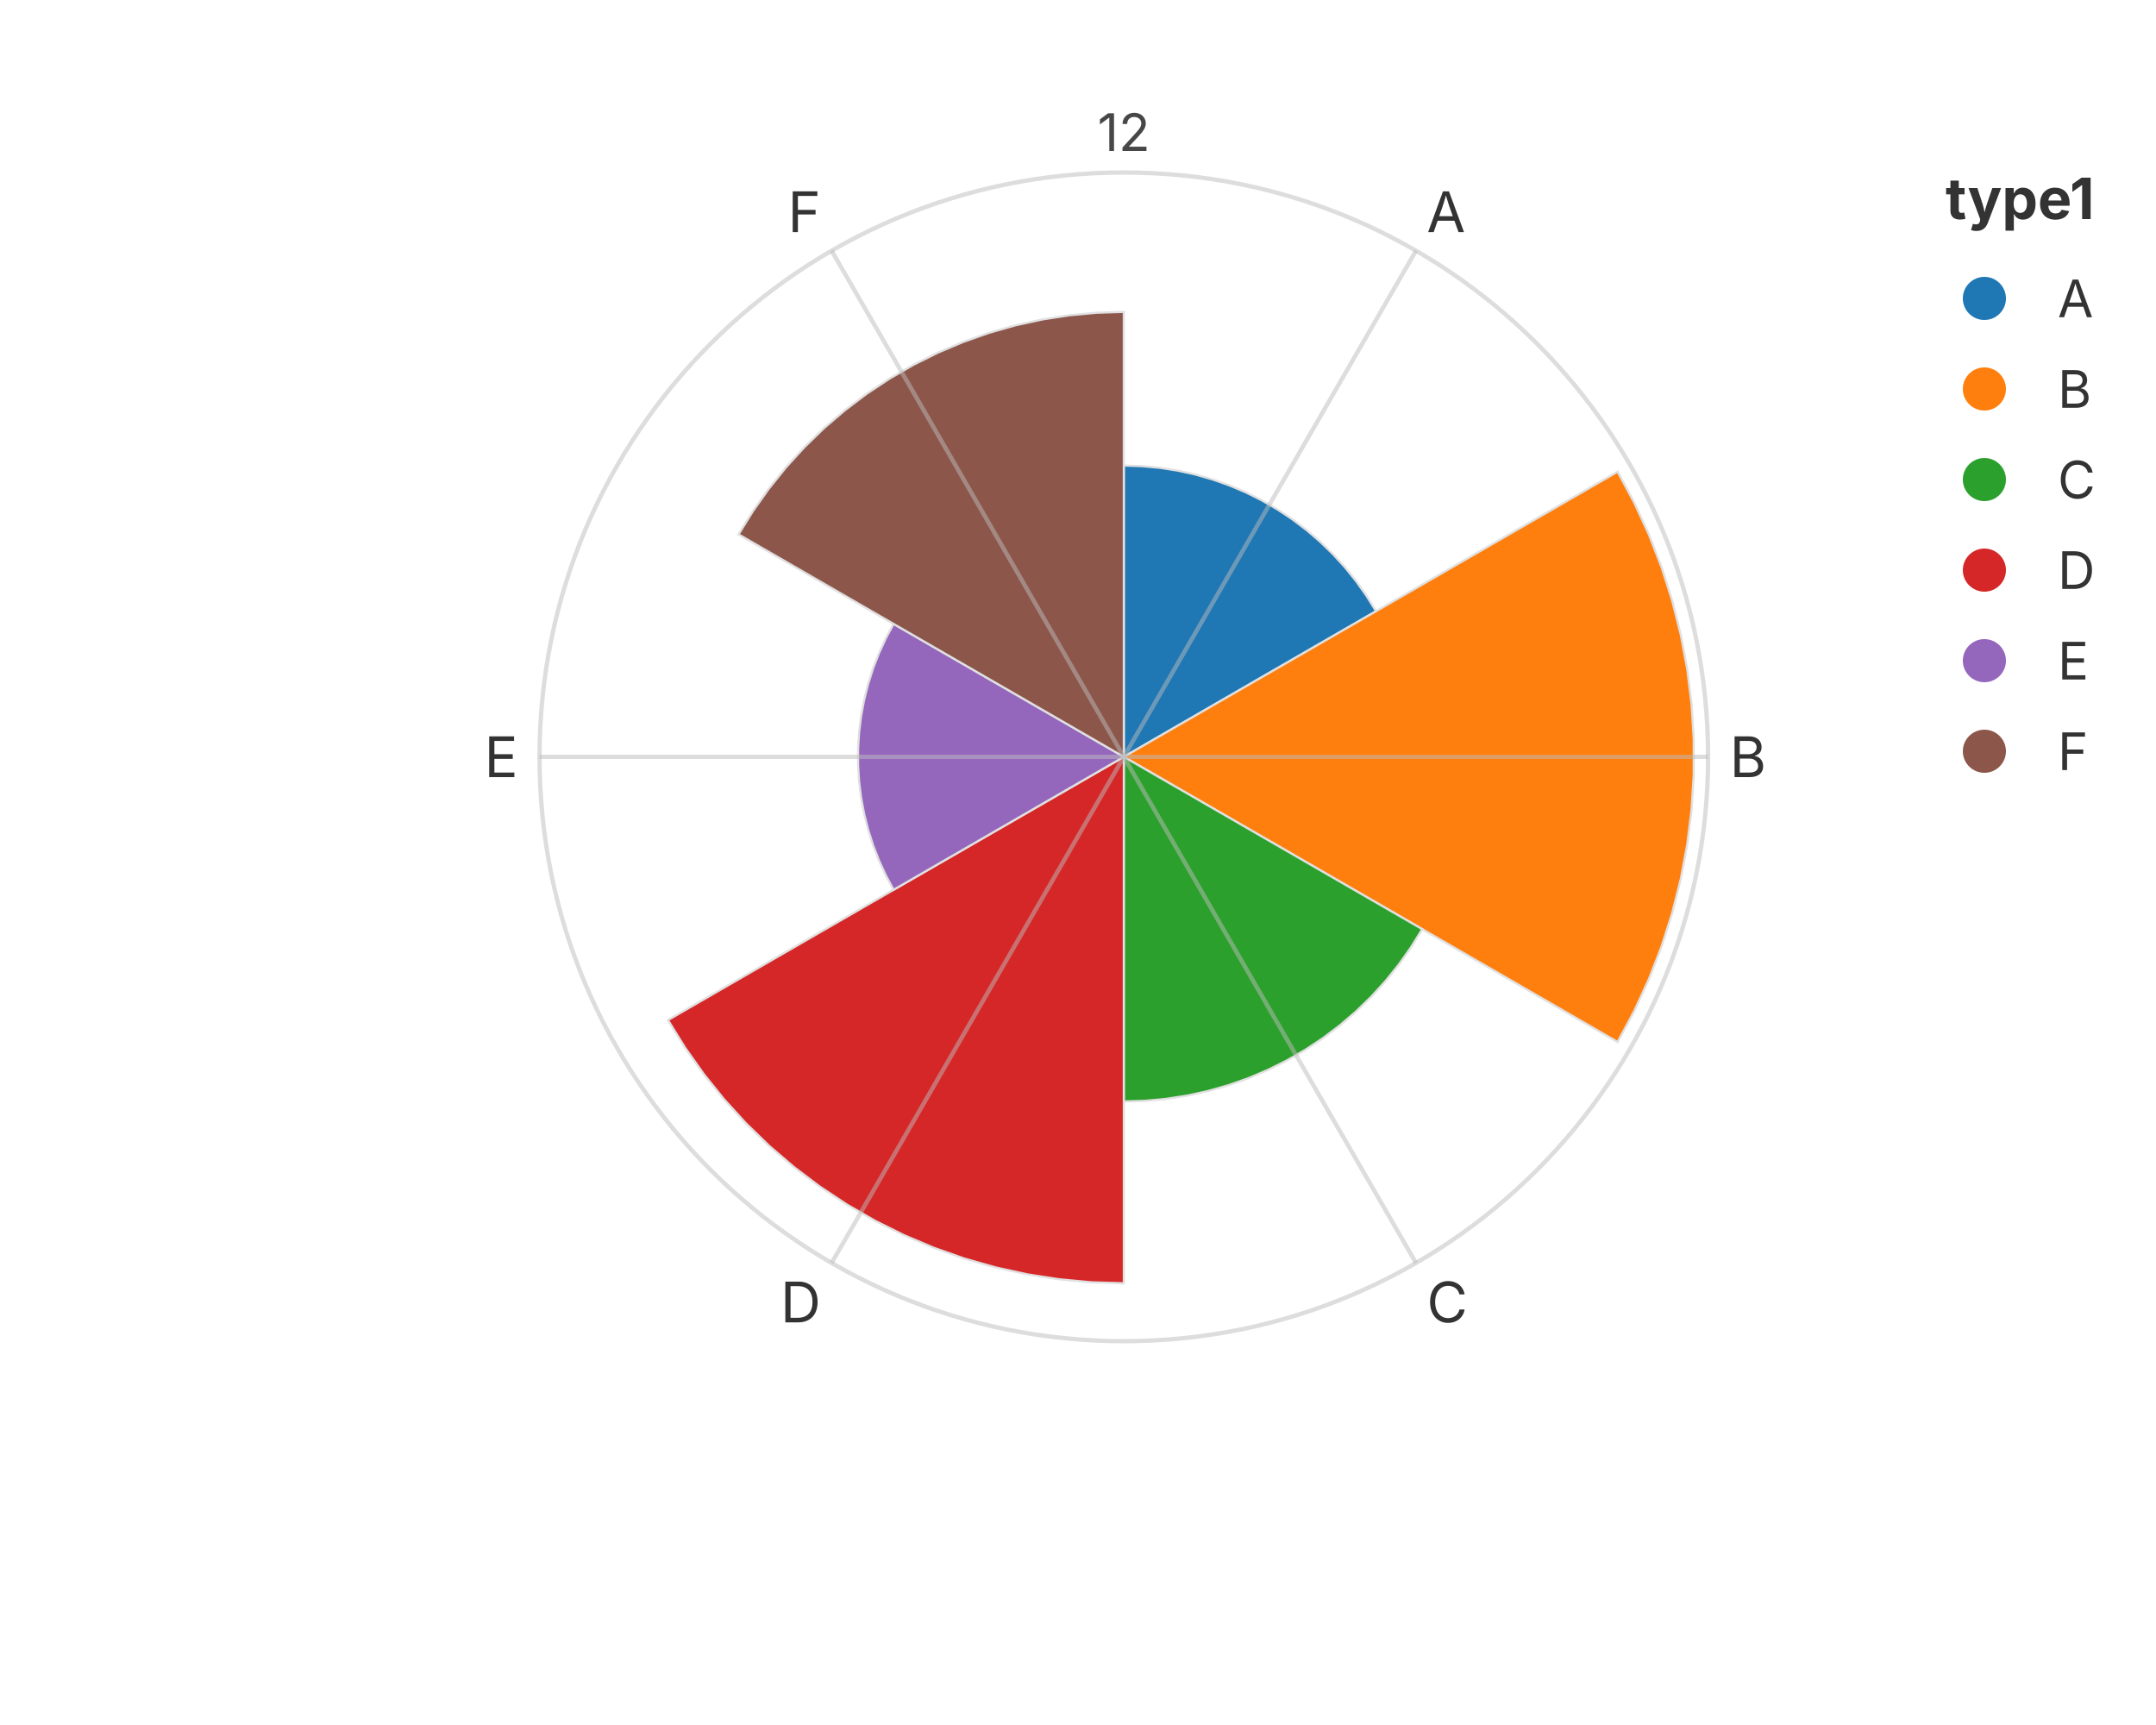
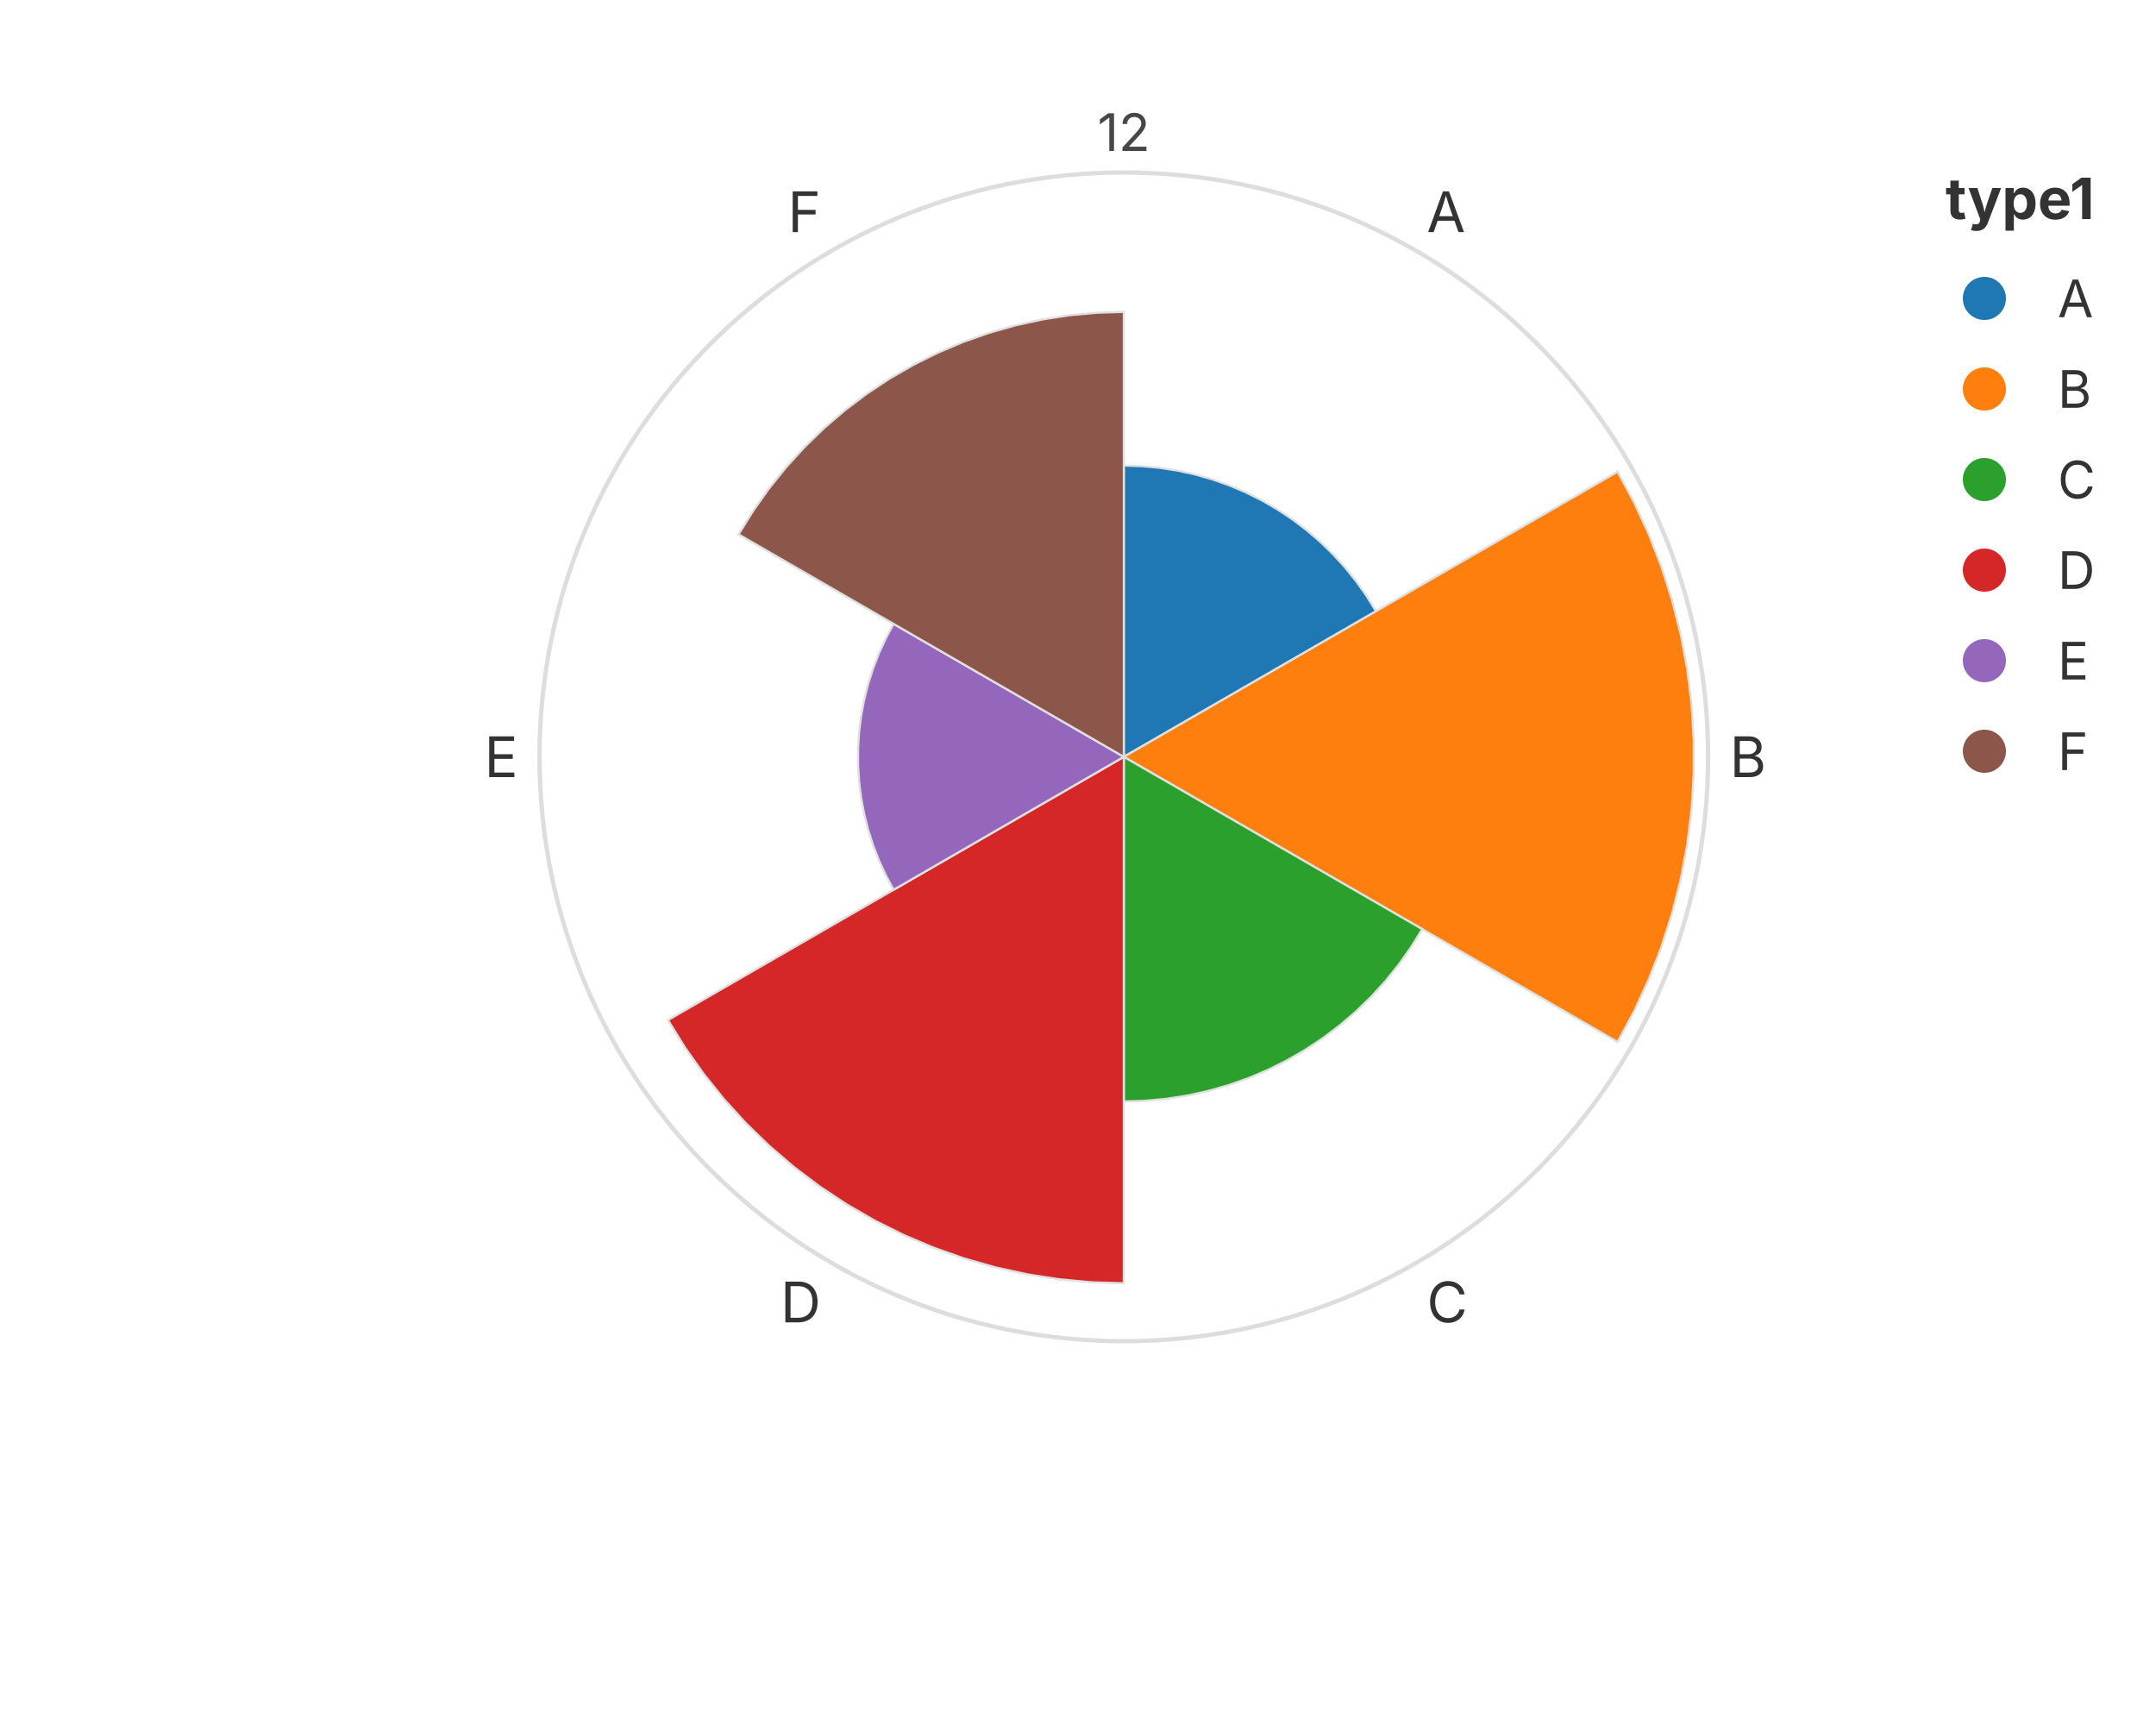
<svg xmlns="http://www.w3.org/2000/svg" width="500" height="400" viewBox="0 0 500 400">
  <rect x="0.000" y="0.000" width="500.000" height="400.000" fill="rgba(255,255,255,1.000)" stroke="none" stroke-width="0.000" fill-opacity="1.000" stroke-opacity="1.000" />
  <defs>
    <clipPath id="plot-clip-area">
      <rect x="85.050" y="40.000" width="351.150" height="271.000" />
    </clipPath>
  </defs>
  <g clip-path="url(#plot-clip-area)">
    <polygon points="260.625,175.500 260.625,107.961 264.783,108.089 268.925,108.473 273.035,109.111 277.099,110.001 281.100,111.139 285.023,112.522 288.854,114.143 292.577,115.997 296.180,118.077 299.647,120.375 302.967,122.881 306.126,125.588 309.112,128.484 311.915,131.558 314.522,134.798 316.926,138.194 319.116,141.730 260.625,175.500 260.625,175.500 260.625,175.500 260.625,175.500 260.625,175.500 260.625,175.500 260.625,175.500 260.625,175.500 260.625,175.500 260.625,175.500 260.625,175.500 260.625,175.500 260.625,175.500 260.625,175.500 260.625,175.500 260.625,175.500 260.625,175.500" fill="rgba(31,119,180,1.000)" stroke="rgba(224,224,224,1.000)" stroke-width="0.500" fill-opacity="1.000" />
    <polygon points="260.625,175.500 375.143,109.383 378.996,116.558 382.400,123.957 385.343,131.551 387.811,139.312 389.798,147.211 391.295,155.216 392.295,163.299 392.797,171.428 392.797,179.572 392.295,187.701 391.295,195.784 389.798,203.789 387.811,211.688 385.343,219.449 382.400,227.043 378.996,234.442 375.143,241.617 260.625,175.500 260.625,175.500 260.625,175.500 260.625,175.500 260.625,175.500 260.625,175.500 260.625,175.500 260.625,175.500 260.625,175.500 260.625,175.500 260.625,175.500 260.625,175.500 260.625,175.500 260.625,175.500 260.625,175.500 260.625,175.500 260.625,175.500" fill="rgba(255,127,14,1.000)" stroke="rgba(224,224,224,1.000)" stroke-width="0.500" fill-opacity="1.000" />
    <polygon points="260.625,175.500 329.832,215.457 327.241,219.641 324.397,223.659 321.312,227.493 317.996,231.131 314.462,234.557 310.725,237.759 306.797,240.725 302.694,243.444 298.432,245.905 294.026,248.099 289.493,250.017 284.851,251.653 280.117,253.000 275.309,254.053 270.445,254.808 265.545,255.262 260.625,255.414 260.625,175.500 260.625,175.500 260.625,175.500 260.625,175.500 260.625,175.500 260.625,175.500 260.625,175.500 260.625,175.500 260.625,175.500 260.625,175.500 260.625,175.500 260.625,175.500 260.625,175.500 260.625,175.500 260.625,175.500 260.625,175.500 260.625,175.500" fill="rgba(44,160,44,1.000)" stroke="rgba(224,224,224,1.000)" stroke-width="0.500" fill-opacity="1.000" />
    <polygon points="260.625,175.500 260.625,297.570 253.110,297.338 245.624,296.645 238.195,295.491 230.850,293.883 223.619,291.826 216.528,289.327 209.605,286.396 202.874,283.045 196.363,279.286 190.096,275.133 184.096,270.602 178.387,265.711 172.990,260.477 167.924,254.921 163.211,249.064 158.867,242.927 154.909,236.535 260.625,175.500 260.625,175.500 260.625,175.500 260.625,175.500 260.625,175.500 260.625,175.500 260.625,175.500 260.625,175.500 260.625,175.500 260.625,175.500 260.625,175.500 260.625,175.500 260.625,175.500 260.625,175.500 260.625,175.500 260.625,175.500 260.625,175.500" fill="rgba(214,39,40,1.000)" stroke="rgba(224,224,224,1.000)" stroke-width="0.500" fill-opacity="1.000" />
    <polygon points="260.625,175.500 207.231,206.327 205.434,202.982 203.847,199.532 202.475,195.991 201.324,192.373 200.398,188.690 199.700,184.957 199.233,181.189 199.000,177.399 199.000,173.601 199.233,169.811 199.700,166.043 200.398,162.310 201.324,158.627 202.475,155.009 203.847,151.468 205.434,148.018 207.231,144.673 260.625,175.500 260.625,175.500 260.625,175.500 260.625,175.500 260.625,175.500 260.625,175.500 260.625,175.500 260.625,175.500 260.625,175.500 260.625,175.500 260.625,175.500 260.625,175.500 260.625,175.500 260.625,175.500 260.625,175.500 260.625,175.500 260.625,175.500" fill="rgba(148,103,189,1.000)" stroke="rgba(224,224,224,1.000)" stroke-width="0.500" fill-opacity="1.000" />
    <polygon points="260.625,175.500 171.279,123.916 174.624,118.514 178.295,113.327 182.279,108.377 186.560,103.681 191.121,99.258 195.947,95.124 201.017,91.295 206.314,87.785 211.817,84.608 217.505,81.776 223.356,79.299 229.349,77.187 235.461,75.448 241.668,74.089 247.947,73.114 254.274,72.528 260.625,72.332 260.625,175.500 260.625,175.500 260.625,175.500 260.625,175.500 260.625,175.500 260.625,175.500 260.625,175.500 260.625,175.500 260.625,175.500 260.625,175.500 260.625,175.500 260.625,175.500 260.625,175.500 260.625,175.500 260.625,175.500 260.625,175.500 260.625,175.500" fill="rgba(140,86,75,1.000)" stroke="rgba(224,224,224,1.000)" stroke-width="0.500" fill-opacity="1.000" />
  </g>
  <circle cx="260.625" cy="175.500" r="135.500" fill="none" stroke="rgba(189,189,189,1.000)" stroke-width="1.000" fill-opacity="0.500" stroke-opacity="0.500" />
  <text x="260.625" y="35.000" font-size="12.0" font-family="Inter, -apple-system, BlinkMacSystemFont, 'Segoe UI', Roboto, Helvetica, Arial, 'PingFang SC', 'Microsoft YaHei', Ubuntu, Cantarell, 'Noto Sans', sans-serif" fill="rgba(51,51,51,1.000)" fill-opacity="0.900" text-anchor="middle" font-weight="normal" dominant-baseline="auto" transform="rotate(0 260.625 35.000)">12</text>
-   <line x1="260.625" y1="175.500" x2="328.375" y2="58.154" stroke="rgba(189,189,189,1.000)" stroke-width="1.000" stroke-opacity="0.500" />
  <text x="330.875" y="53.823" font-size="13.0" font-family="Inter, -apple-system, BlinkMacSystemFont, 'Segoe UI', Roboto, Helvetica, Arial, 'PingFang SC', 'Microsoft YaHei', Ubuntu, Cantarell, 'Noto Sans', sans-serif" fill="rgba(51,51,51,1.000)" fill-opacity="1.000" text-anchor="start" font-weight="normal" dominant-baseline="auto" transform="rotate(0 330.875 53.823)">A</text>
-   <line x1="260.625" y1="175.500" x2="396.125" y2="175.500" stroke="rgba(189,189,189,1.000)" stroke-width="1.000" stroke-opacity="0.500" />
  <text x="401.125" y="175.500" font-size="13.0" font-family="Inter, -apple-system, BlinkMacSystemFont, 'Segoe UI', Roboto, Helvetica, Arial, 'PingFang SC', 'Microsoft YaHei', Ubuntu, Cantarell, 'Noto Sans', sans-serif" fill="rgba(51,51,51,1.000)" fill-opacity="1.000" text-anchor="start" font-weight="normal" dominant-baseline="middle" transform="rotate(0 401.125 175.500)">B</text>
-   <line x1="260.625" y1="175.500" x2="328.375" y2="292.846" stroke="rgba(189,189,189,1.000)" stroke-width="1.000" stroke-opacity="0.500" />
  <text x="330.875" y="297.177" font-size="13.0" font-family="Inter, -apple-system, BlinkMacSystemFont, 'Segoe UI', Roboto, Helvetica, Arial, 'PingFang SC', 'Microsoft YaHei', Ubuntu, Cantarell, 'Noto Sans', sans-serif" fill="rgba(51,51,51,1.000)" fill-opacity="1.000" text-anchor="start" font-weight="normal" dominant-baseline="hanging" transform="rotate(0 330.875 297.177)">C</text>
-   <line x1="260.625" y1="175.500" x2="192.875" y2="292.846" stroke="rgba(189,189,189,1.000)" stroke-width="1.000" stroke-opacity="0.500" />
  <text x="190.375" y="297.177" font-size="13.0" font-family="Inter, -apple-system, BlinkMacSystemFont, 'Segoe UI', Roboto, Helvetica, Arial, 'PingFang SC', 'Microsoft YaHei', Ubuntu, Cantarell, 'Noto Sans', sans-serif" fill="rgba(51,51,51,1.000)" fill-opacity="1.000" text-anchor="end" font-weight="normal" dominant-baseline="hanging" transform="rotate(0 190.375 297.177)">D</text>
-   <line x1="260.625" y1="175.500" x2="125.125" y2="175.500" stroke="rgba(189,189,189,1.000)" stroke-width="1.000" stroke-opacity="0.500" />
  <text x="120.125" y="175.500" font-size="13.0" font-family="Inter, -apple-system, BlinkMacSystemFont, 'Segoe UI', Roboto, Helvetica, Arial, 'PingFang SC', 'Microsoft YaHei', Ubuntu, Cantarell, 'Noto Sans', sans-serif" fill="rgba(51,51,51,1.000)" fill-opacity="1.000" text-anchor="end" font-weight="normal" dominant-baseline="middle" transform="rotate(0 120.125 175.500)">E</text>
-   <line x1="260.625" y1="175.500" x2="192.875" y2="58.154" stroke="rgba(189,189,189,1.000)" stroke-width="1.000" stroke-opacity="0.500" />
  <text x="190.375" y="53.823" font-size="13.0" font-family="Inter, -apple-system, BlinkMacSystemFont, 'Segoe UI', Roboto, Helvetica, Arial, 'PingFang SC', 'Microsoft YaHei', Ubuntu, Cantarell, 'Noto Sans', sans-serif" fill="rgba(51,51,51,1.000)" fill-opacity="1.000" text-anchor="end" font-weight="normal" dominant-baseline="auto" transform="rotate(0 190.375 53.823)">F</text>
  <text x="451.200" y="46.000" font-size="13.2" font-family="Inter, -apple-system, BlinkMacSystemFont, 'Segoe UI', Roboto, Helvetica, Arial, 'PingFang SC', 'Microsoft YaHei', Ubuntu, Cantarell, 'Noto Sans', sans-serif" fill="rgba(51,51,51,1.000)" fill-opacity="1.000" text-anchor="start" font-weight="bold" dominant-baseline="central" transform="rotate(0 451.200 46.000)">type1</text>
  <circle cx="460.200" cy="69.200" r="5.000" fill="rgba(31,119,180,1.000)" stroke="none" stroke-width="0.000" fill-opacity="1.000" stroke-opacity="1.000" />
  <text x="477.200" y="69.200" font-size="12.0" font-family="Inter, -apple-system, BlinkMacSystemFont, 'Segoe UI', Roboto, Helvetica, Arial, 'PingFang SC', 'Microsoft YaHei', Ubuntu, Cantarell, 'Noto Sans', sans-serif" fill="rgba(51,51,51,1.000)" fill-opacity="1.000" text-anchor="start" font-weight="normal" dominant-baseline="central" transform="rotate(0 477.200 69.200)">A</text>
  <circle cx="460.200" cy="90.200" r="5.000" fill="rgba(255,127,14,1.000)" stroke="none" stroke-width="0.000" fill-opacity="1.000" stroke-opacity="1.000" />
  <text x="477.200" y="90.200" font-size="12.0" font-family="Inter, -apple-system, BlinkMacSystemFont, 'Segoe UI', Roboto, Helvetica, Arial, 'PingFang SC', 'Microsoft YaHei', Ubuntu, Cantarell, 'Noto Sans', sans-serif" fill="rgba(51,51,51,1.000)" fill-opacity="1.000" text-anchor="start" font-weight="normal" dominant-baseline="central" transform="rotate(0 477.200 90.200)">B</text>
  <circle cx="460.200" cy="111.200" r="5.000" fill="rgba(44,160,44,1.000)" stroke="none" stroke-width="0.000" fill-opacity="1.000" stroke-opacity="1.000" />
  <text x="477.200" y="111.200" font-size="12.0" font-family="Inter, -apple-system, BlinkMacSystemFont, 'Segoe UI', Roboto, Helvetica, Arial, 'PingFang SC', 'Microsoft YaHei', Ubuntu, Cantarell, 'Noto Sans', sans-serif" fill="rgba(51,51,51,1.000)" fill-opacity="1.000" text-anchor="start" font-weight="normal" dominant-baseline="central" transform="rotate(0 477.200 111.200)">C</text>
  <circle cx="460.200" cy="132.200" r="5.000" fill="rgba(214,39,40,1.000)" stroke="none" stroke-width="0.000" fill-opacity="1.000" stroke-opacity="1.000" />
  <text x="477.200" y="132.200" font-size="12.0" font-family="Inter, -apple-system, BlinkMacSystemFont, 'Segoe UI', Roboto, Helvetica, Arial, 'PingFang SC', 'Microsoft YaHei', Ubuntu, Cantarell, 'Noto Sans', sans-serif" fill="rgba(51,51,51,1.000)" fill-opacity="1.000" text-anchor="start" font-weight="normal" dominant-baseline="central" transform="rotate(0 477.200 132.200)">D</text>
  <circle cx="460.200" cy="153.200" r="5.000" fill="rgba(148,103,189,1.000)" stroke="none" stroke-width="0.000" fill-opacity="1.000" stroke-opacity="1.000" />
  <text x="477.200" y="153.200" font-size="12.0" font-family="Inter, -apple-system, BlinkMacSystemFont, 'Segoe UI', Roboto, Helvetica, Arial, 'PingFang SC', 'Microsoft YaHei', Ubuntu, Cantarell, 'Noto Sans', sans-serif" fill="rgba(51,51,51,1.000)" fill-opacity="1.000" text-anchor="start" font-weight="normal" dominant-baseline="central" transform="rotate(0 477.200 153.200)">E</text>
  <circle cx="460.200" cy="174.200" r="5.000" fill="rgba(140,86,75,1.000)" stroke="none" stroke-width="0.000" fill-opacity="1.000" stroke-opacity="1.000" />
  <text x="477.200" y="174.200" font-size="12.0" font-family="Inter, -apple-system, BlinkMacSystemFont, 'Segoe UI', Roboto, Helvetica, Arial, 'PingFang SC', 'Microsoft YaHei', Ubuntu, Cantarell, 'Noto Sans', sans-serif" fill="rgba(51,51,51,1.000)" fill-opacity="1.000" text-anchor="start" font-weight="normal" dominant-baseline="central" transform="rotate(0 477.200 174.200)">F</text>
</svg>
